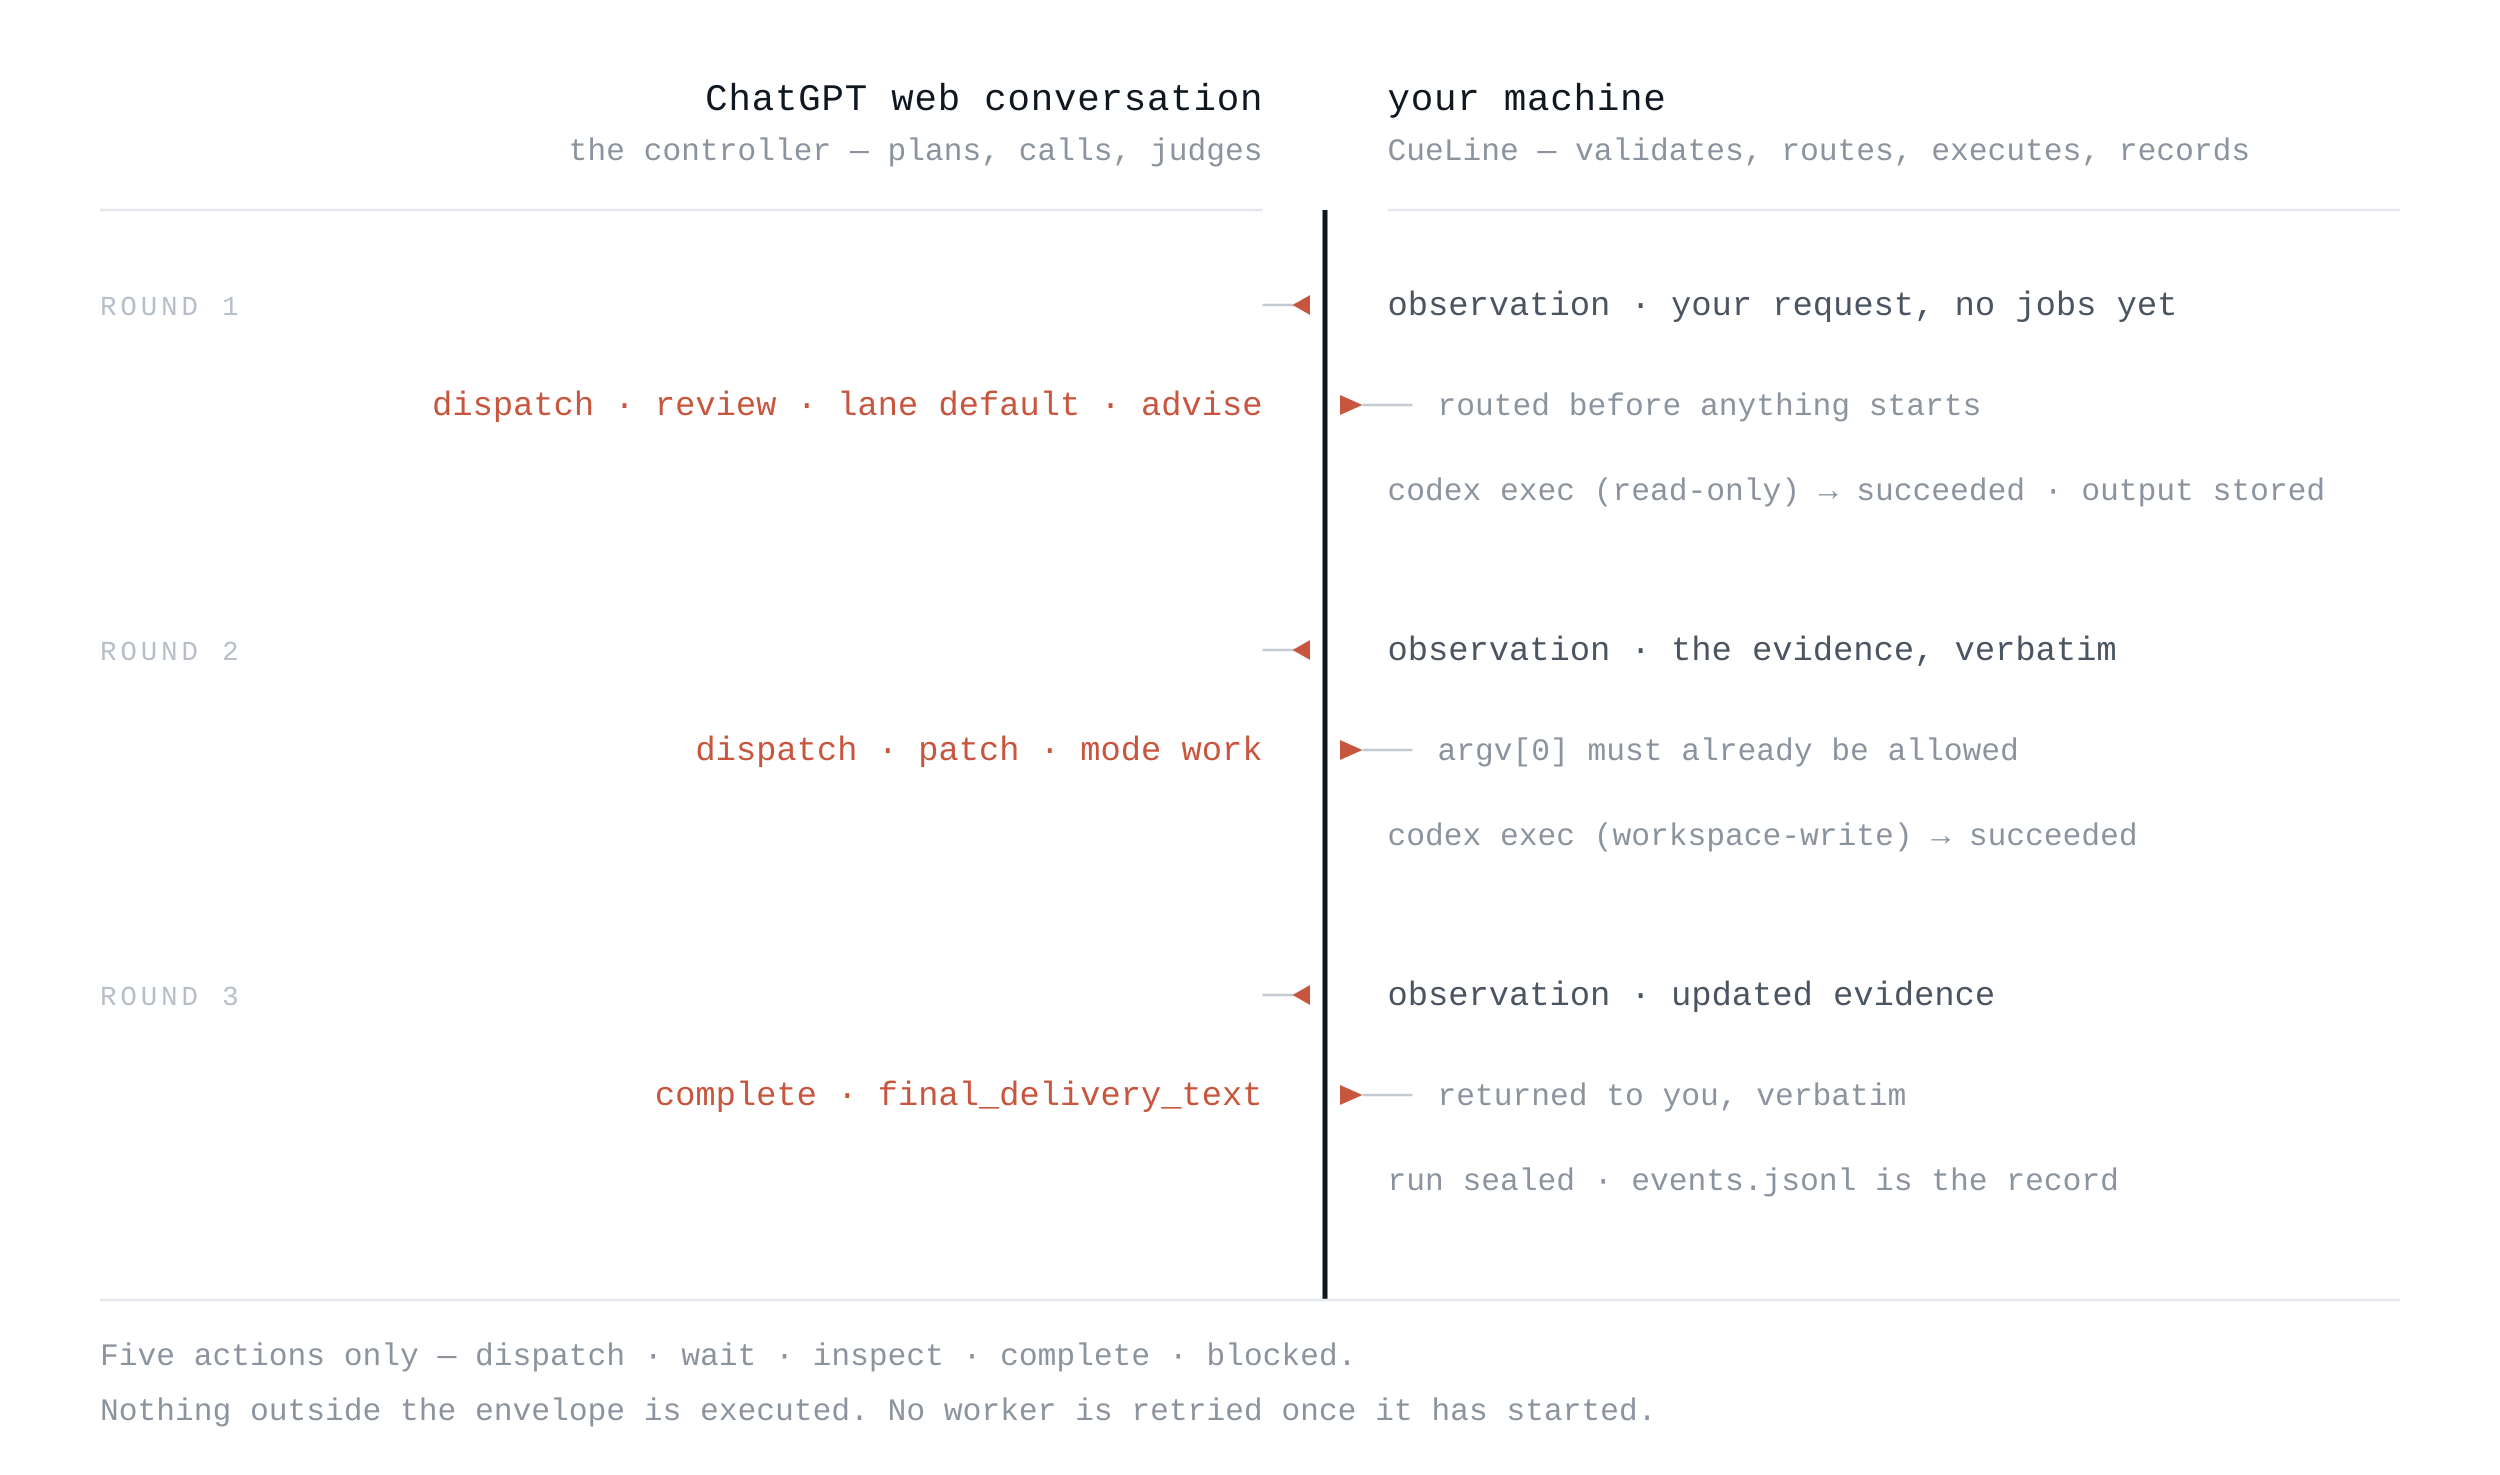
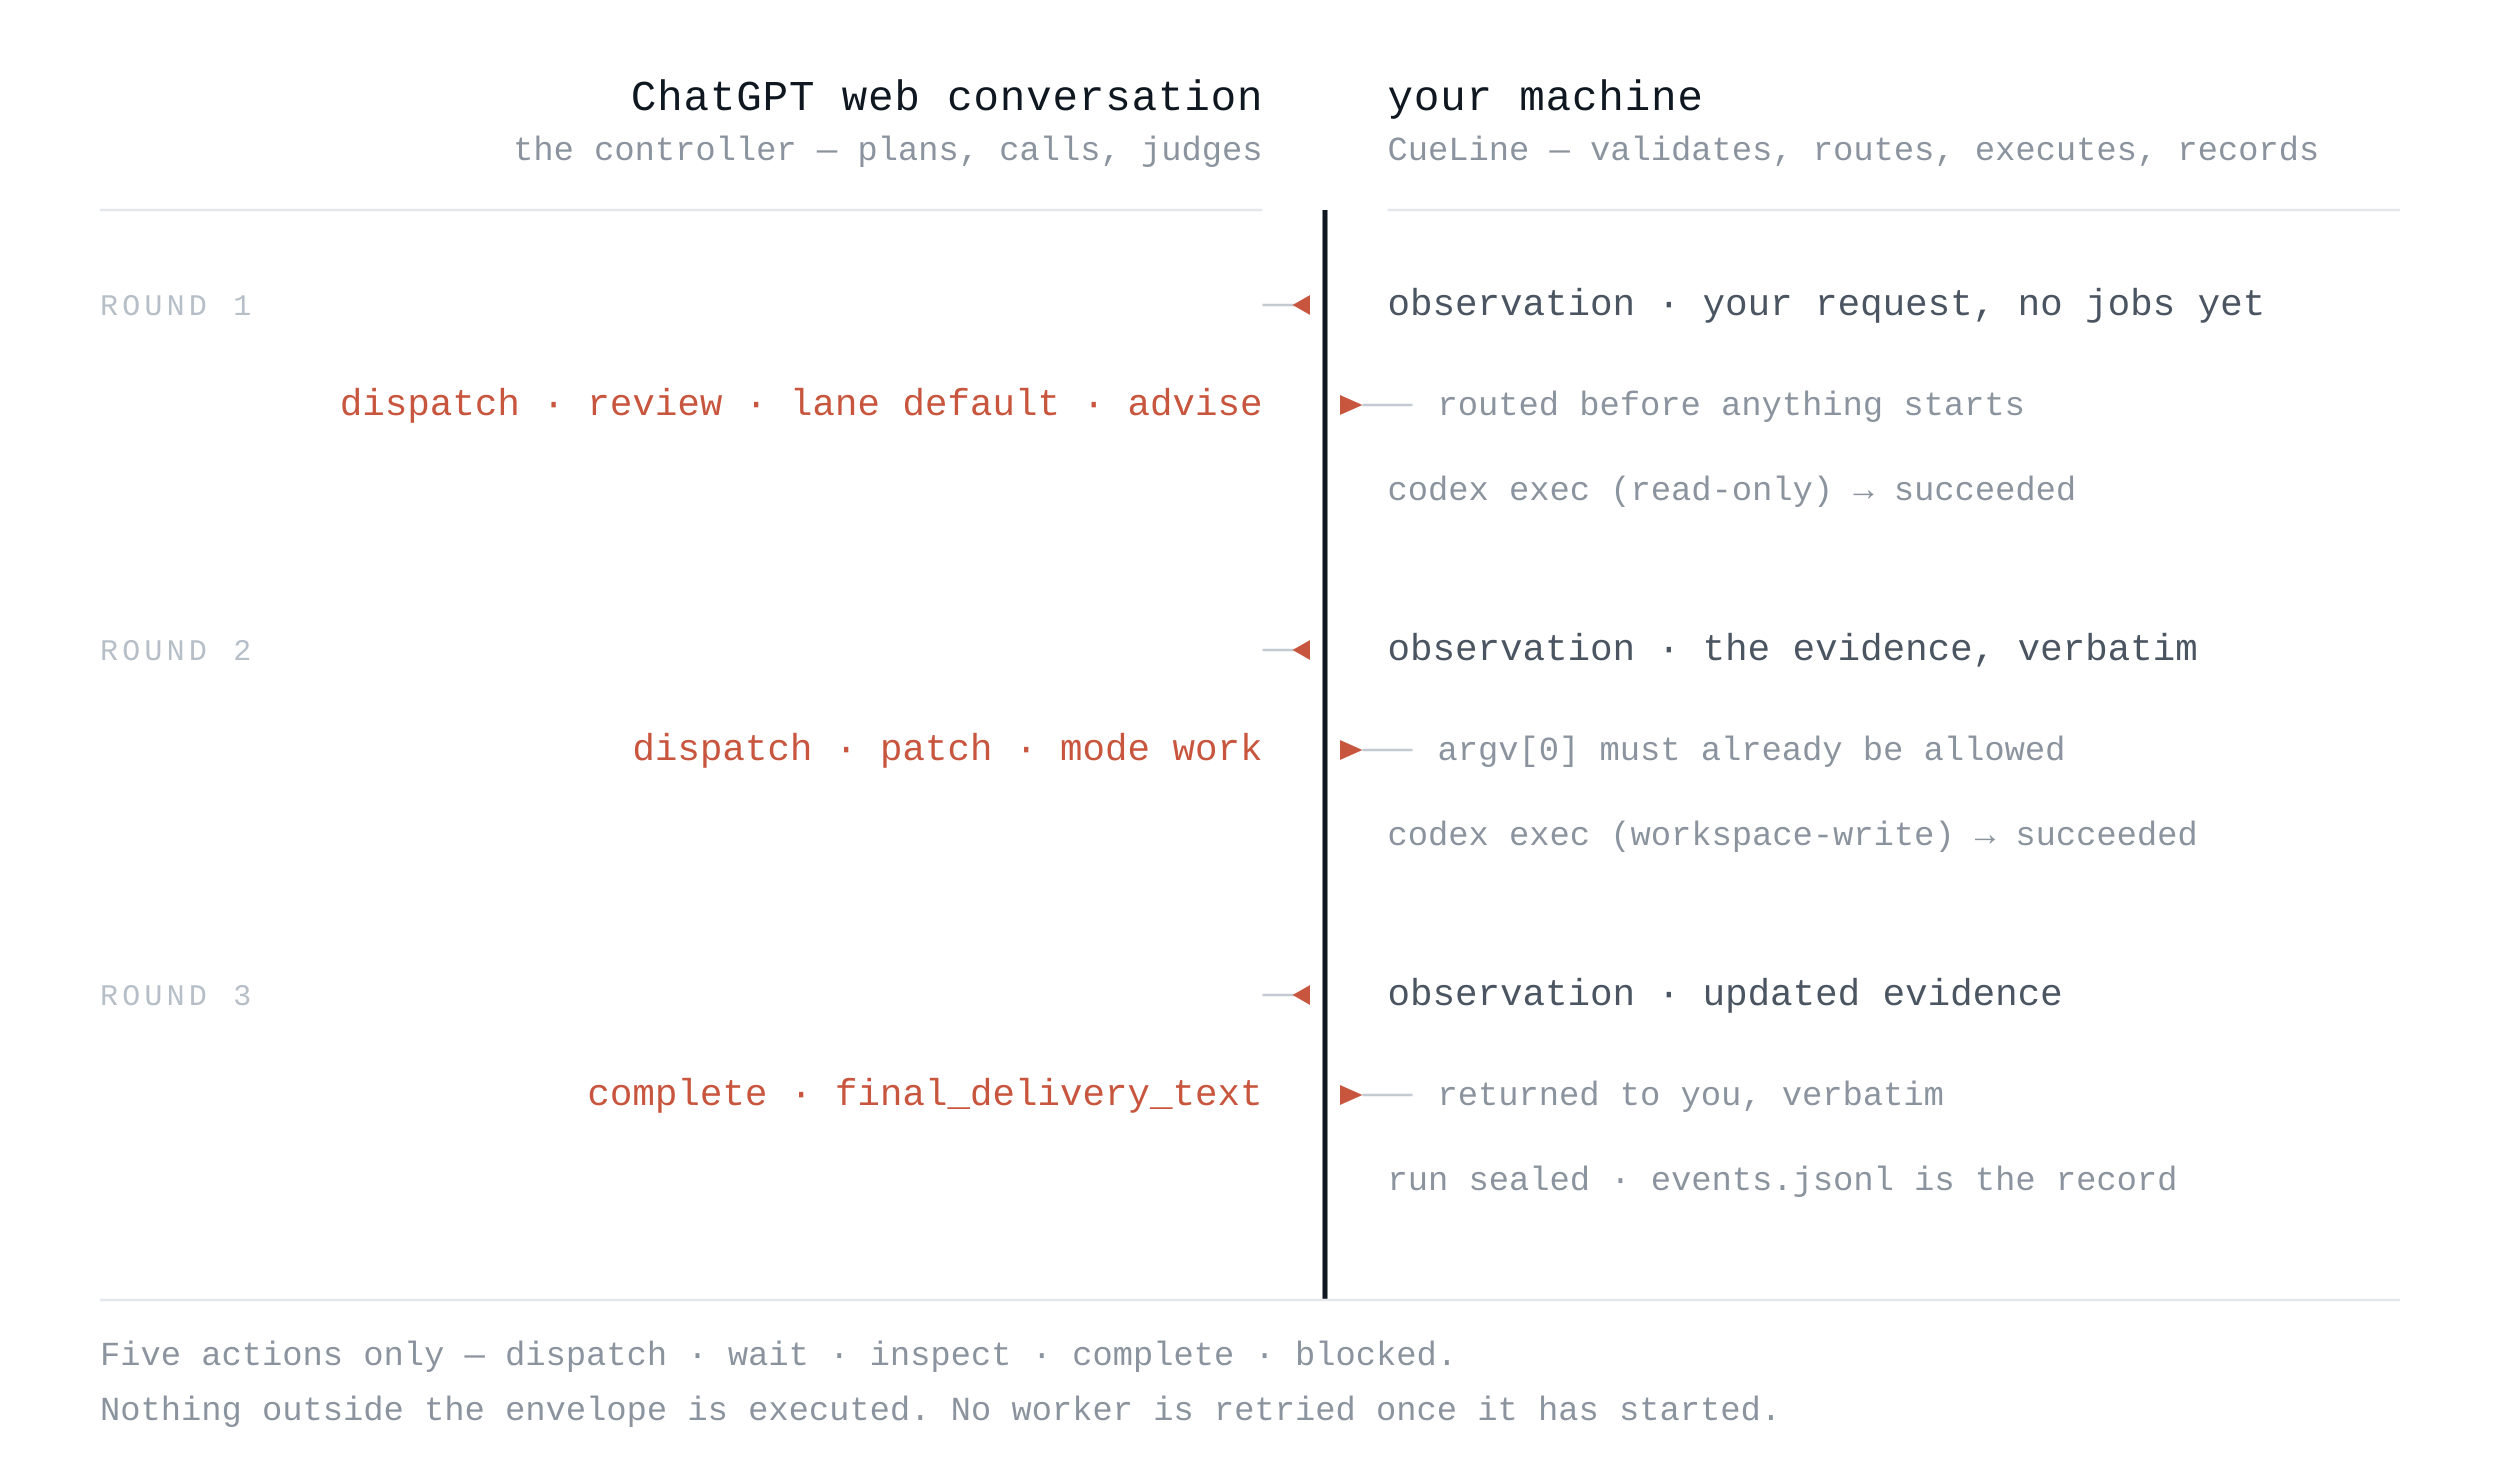
<svg xmlns="http://www.w3.org/2000/svg" viewBox="0 0 1000 590" width="1000" height="590" role="img" aria-label="A CueLine run read as a promptbook: the machine reports an observation, the controller calls one command, the registered runner executes it, until the controller calls complete.">
  <style>
    text { font-family: ui-monospace, SFMono-Regular, Menlo, Consolas, "Liberation Mono", monospace }
-     .hd   { fill: #0F1720; font-size: 15px; letter-spacing: .02em }
-     .sub  { fill: #8B949E; font-size: 12.5px }
+     .hd   { fill: #0F1720; font-size: 17px; letter-spacing: .02em }
+     .sub  { fill: #8B949E; font-size: 13.5px }
    .rule { stroke: #E4E8EC; stroke-width: 1 }
    .spine{ stroke: #0F1720; stroke-width: 2 }
    .tick { stroke: #C3CAD2; stroke-width: 1 }
-     .say  { fill: #C8553D; font-size: 13.5px }
-     .obs  { fill: #4A5561; font-size: 13.5px }
-     .note { fill: #8B949E; font-size: 12.5px }
-     .rnd  { fill: #B6BEC7; font-size: 11px; letter-spacing: .14em }
-     .foot { fill: #8B949E; font-size: 12.5px }
+     .say  { fill: #C8553D; font-size: 15px }
+     .obs  { fill: #4A5561; font-size: 15px }
+     .note { fill: #8B949E; font-size: 13.5px }
+     .rnd  { fill: #B6BEC7; font-size: 12px; letter-spacing: .14em }
+     .foot { fill: #8B949E; font-size: 13.5px }
    .cue  { fill: #C8553D }
    @media (prefers-color-scheme: dark) {
      .hd { fill: #E6EDF3 }
      .sub, .note, .foot { fill: #7D8590 }
      .rule { stroke: #21262D }
      .spine { stroke: #C9D1D9 }
      .tick { stroke: #30363D }
      .say { fill: #E0674C }
      .obs { fill: #ADBAC7 }
      .rnd { fill: #484F58 }
      .cue { fill: #E0674C }
    }
  </style>
  <text x="505" y="44" class="hd" text-anchor="end">ChatGPT web conversation</text>
  <text x="505" y="64" class="sub" text-anchor="end">the controller — plans, calls, judges</text>
  <text x="555" y="44" class="hd">your machine</text>
  <text x="555" y="64" class="sub">CueLine — validates, routes, executes, records</text>
  <path d="M40 84H505" class="rule" />
  <path d="M555 84H960" class="rule" />
  <path d="M530 84V520" class="spine" />
  <text x="40" y="126" class="rnd">ROUND 1</text>
  <path d="M505 122H524" class="tick" />
  <text x="555" y="126" class="obs">observation · your request, no jobs yet</text>
  <path d="M524 118 517 122 524 126z" class="cue" />
  <path d="M536 158 545 162 536 166z" class="cue" />
  <text x="505" y="166" class="say" text-anchor="end">dispatch · review · lane default · advise</text>
  <path d="M545 162H565" class="tick" />
  <text x="575" y="166" class="note">routed before anything starts</text>
-   <text x="555" y="200" class="note">codex exec (read-only) → succeeded · output stored</text>
+   <text x="555" y="200" class="note">codex exec (read-only) → succeeded</text>
  <text x="40" y="264" class="rnd">ROUND 2</text>
  <path d="M505 260H524" class="tick" />
  <text x="555" y="264" class="obs">observation · the evidence, verbatim</text>
  <path d="M524 256 517 260 524 264z" class="cue" />
  <path d="M536 296 545 300 536 304z" class="cue" />
  <text x="505" y="304" class="say" text-anchor="end">dispatch · patch · mode work</text>
  <path d="M545 300H565" class="tick" />
  <text x="575" y="304" class="note">argv[0] must already be allowed</text>
  <text x="555" y="338" class="note">codex exec (workspace-write) → succeeded</text>
  <text x="40" y="402" class="rnd">ROUND 3</text>
  <path d="M505 398H524" class="tick" />
  <text x="555" y="402" class="obs">observation · updated evidence</text>
  <path d="M524 394 517 398 524 402z" class="cue" />
  <path d="M536 434 545 438 536 442z" class="cue" />
  <text x="505" y="442" class="say" text-anchor="end">complete · final_delivery_text</text>
  <path d="M545 438H565" class="tick" />
  <text x="575" y="442" class="note">returned to you, verbatim</text>
  <text x="555" y="476" class="note">run sealed · events.jsonl is the record</text>
  <path d="M40 520H960" class="rule" />
  <text x="40" y="546" class="foot">Five actions only — dispatch · wait · inspect · complete · blocked.</text>
  <text x="40" y="568" class="foot">Nothing outside the envelope is executed. No worker is retried once it has started.</text>
</svg>
